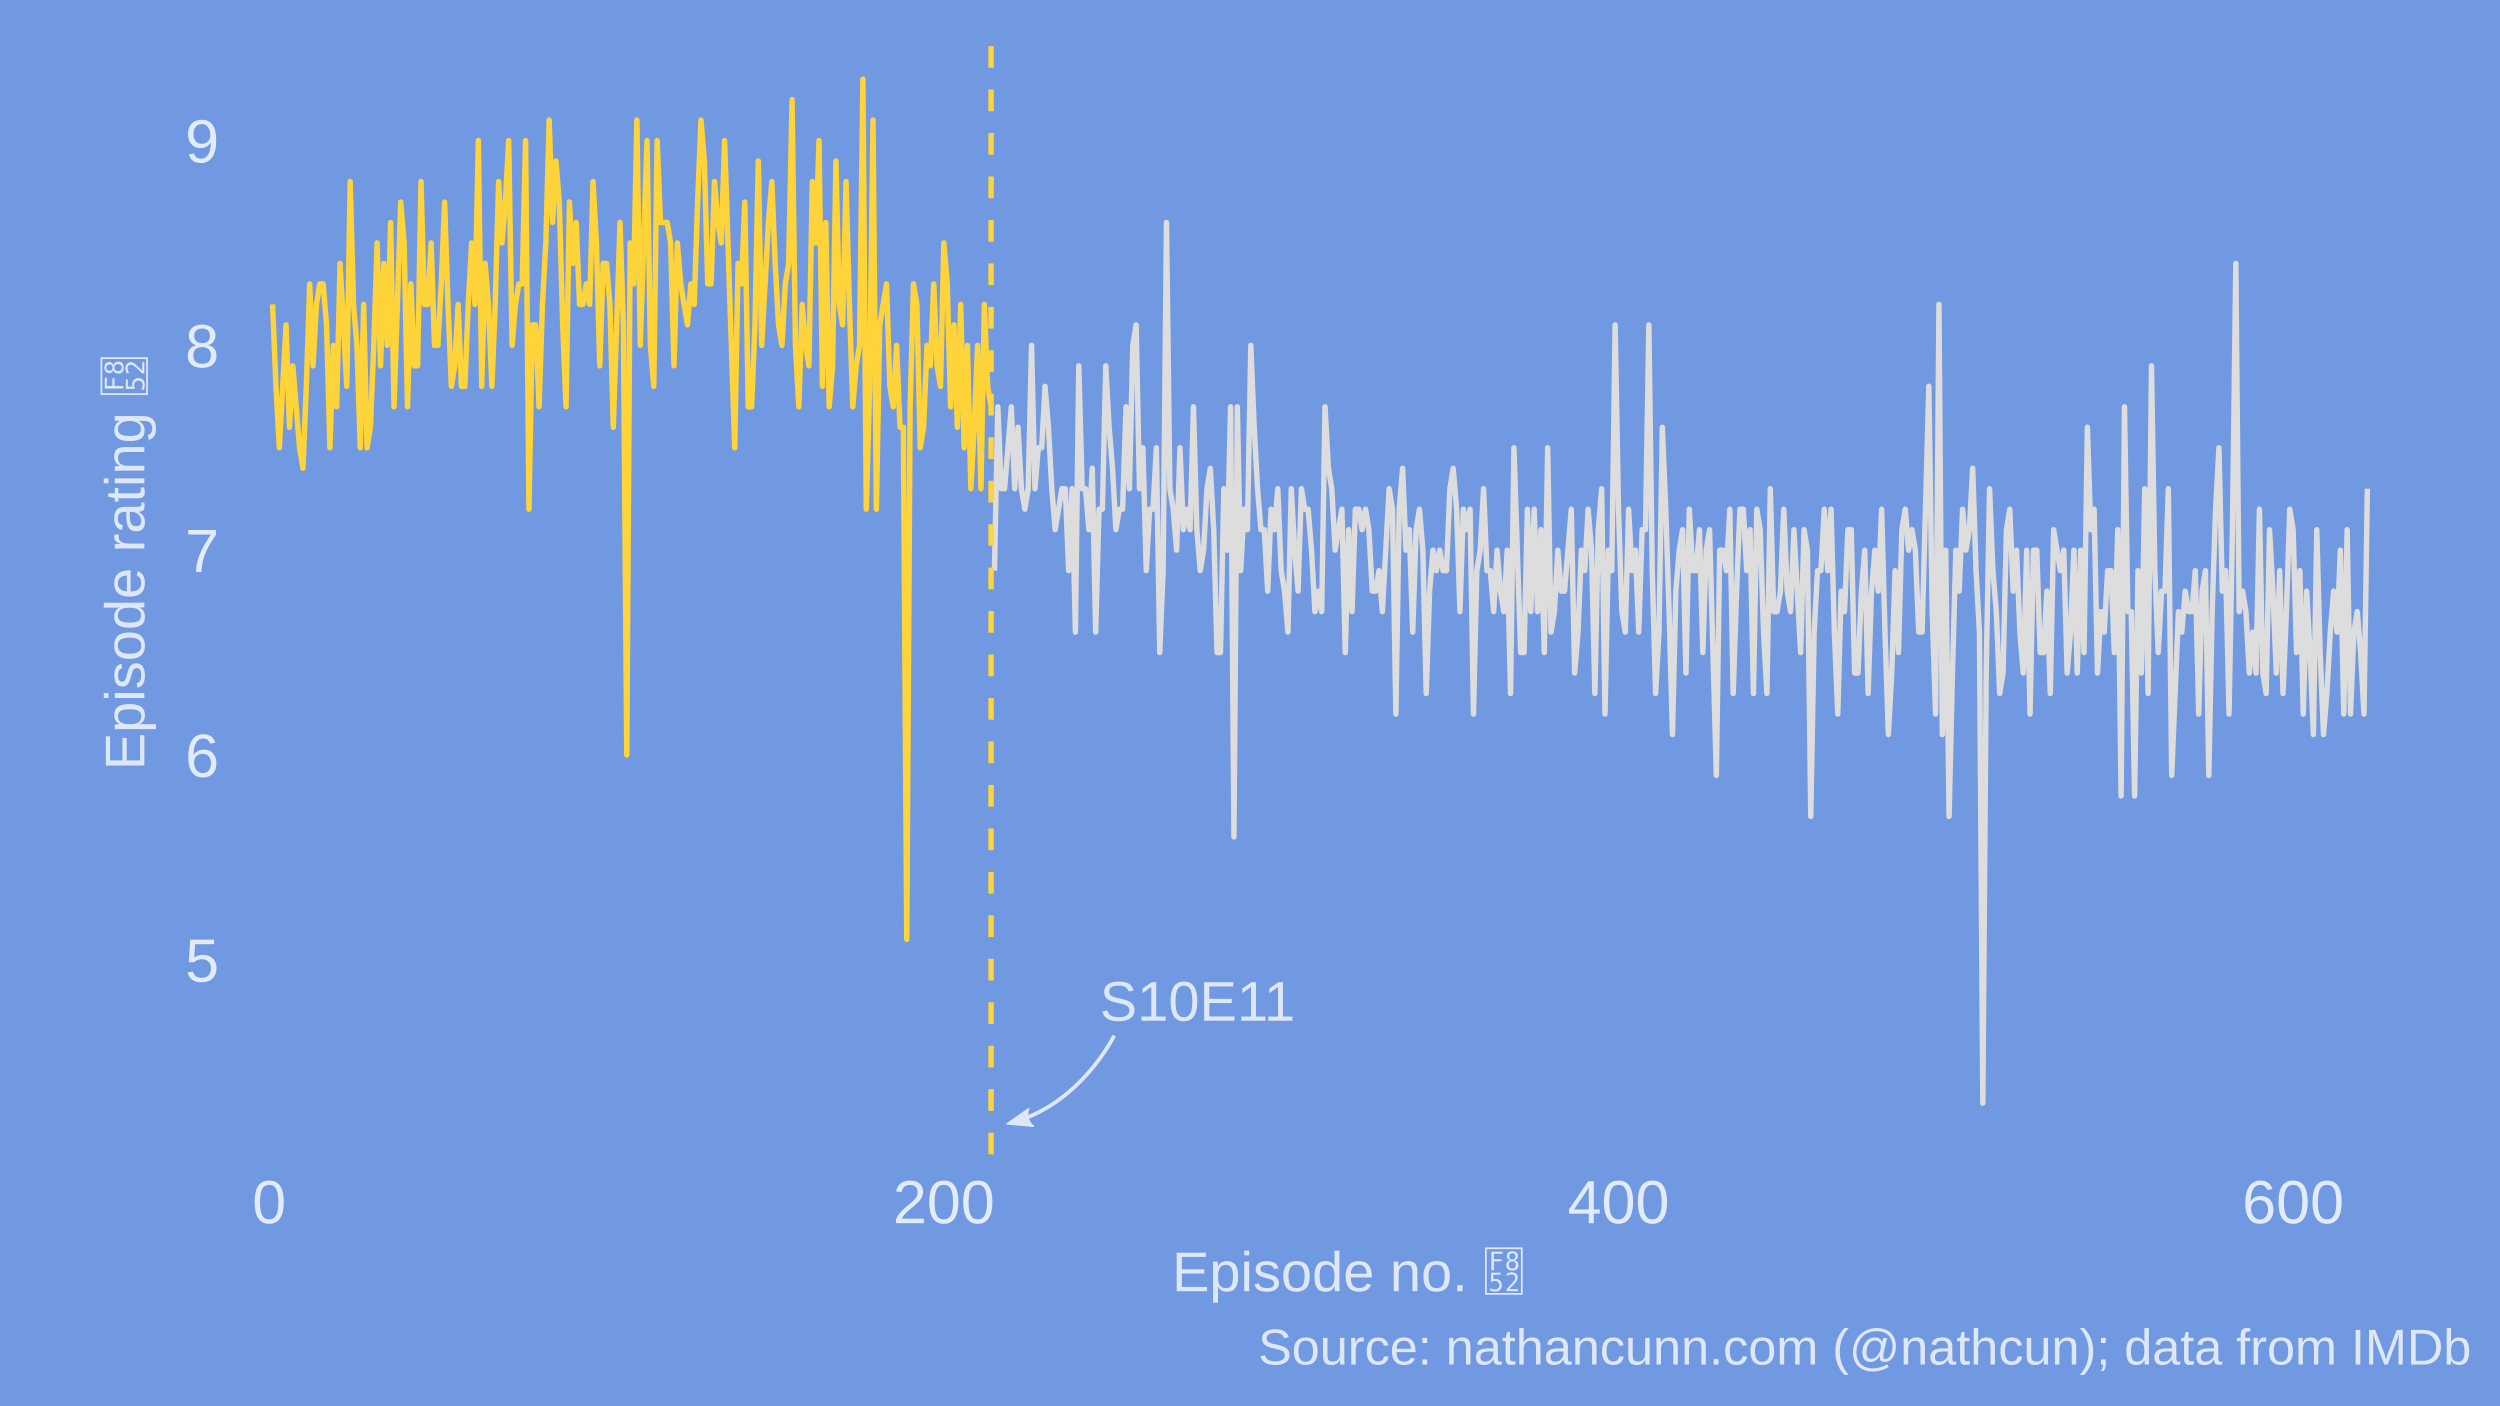
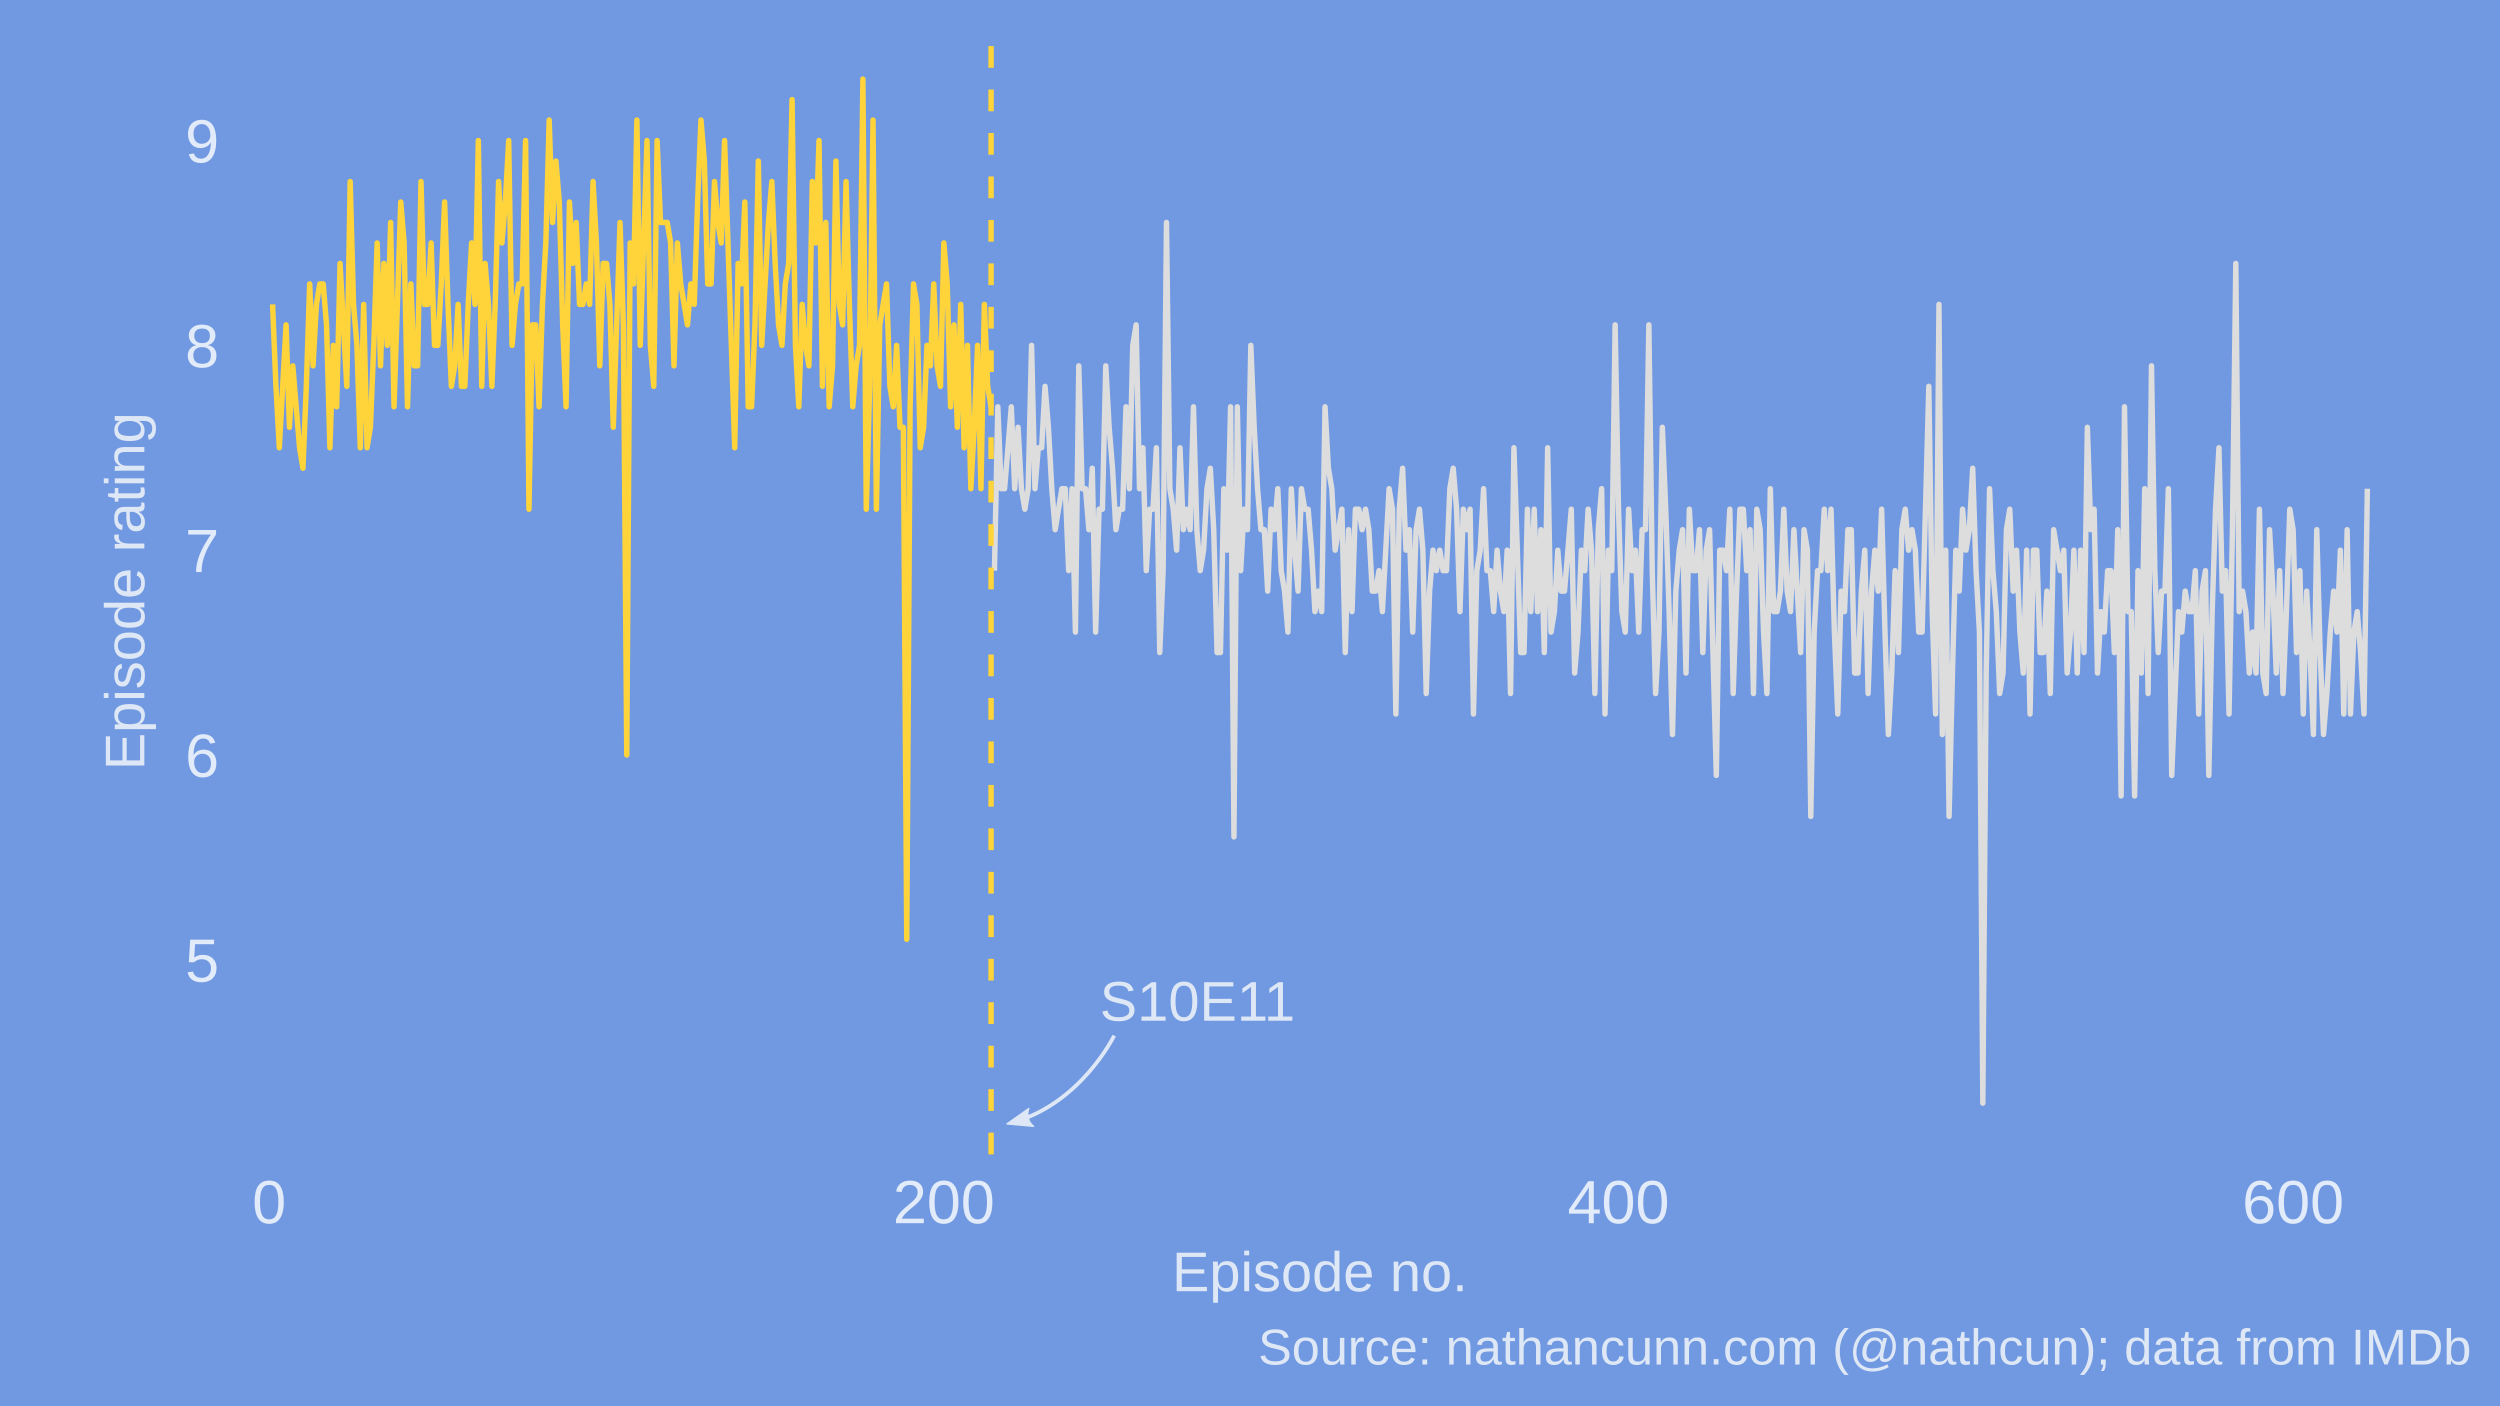
<svg xmlns="http://www.w3.org/2000/svg" version="1.1" id="svg766" xml:space="preserve" width="654.667" height="368" viewBox="0 0 654.667 368">
  <defs id="defs770">
    <clipPath clipPathUnits="userSpaceOnUse" id="clipPath792">
      <path d="M 32.965,5.48 H 486.524 V 227.718 H 32.965 Z" id="path790" />
    </clipPath>
    <clipPath clipPathUnits="userSpaceOnUse" id="clipPath802">
      <path d="M 32,5 H 487 V 228 H 32 Z" id="path800" />
    </clipPath>
  </defs>
  <g id="g774" transform="matrix(1.333333,0,0,1.333333,0,9.2e-6)">
    <g id="g776">
      <path d="M 0,0 H 491 V 276 H 0 Z" style="fill:#ffffff;fill-opacity:1;fill-rule:nonzero;stroke:none" id="path778" />
      <path d="M 0,0 H 491 V 276 H 0 Z" style="fill:#7099e1;fill-opacity:1;fill-rule:nonzero;stroke:none" id="path780" />
      <g id="g782" transform="scale(1,-1)">
        <path d="M 0,0 H 491 V -276 H 0 Z" style="fill:none;stroke:#7099e1;stroke-width:1.067;stroke-linecap:round;stroke-linejoin:round;stroke-miterlimit:10;stroke-dasharray:none;stroke-opacity:1" id="path784" />
      </g>
    </g>
    <g id="g786">
      <g id="g788" clip-path="url(#clipPath792)">
        <g id="g794">
          <g id="g796">
            <g id="g798" clip-path="url(#clipPath802)">
              <g id="g804">
                <g id="g806" transform="scale(1,-1)">
                  <path d="m 195.309,-112.074 0.664,32.179 0.664,-16.089 h 0.66 l 0.664,8.043 0.66,8.046 0.664,-16.089 0.664,12.066 0.66,-12.066 0.664,-4.024 0.661,4.024 0.664,28.156 0.664,-28.156 0.66,8.043 h 0.664 l 0.66,12.066 0.664,-8.043 0.664,-12.066 0.66,-8.047 0.664,4.023 0.661,4.024 h 0.664 l 0.664,-16.09 0.66,16.09 0.664,-28.161 0.66,52.293 0.664,-24.132 h 0.664 l 0.66,-8.047 0.664,12.066 0.661,-32.18 0.664,24.137 h 0.664 l 0.66,28.156 0.664,-12.066 0.664,-8.047 0.66,-12.066 0.664,4.023 h 0.66 l 0.664,20.113 0.665,-16.089 0.66,28.156 0.664,4.023 0.66,-32.179 0.664,8.043 0.664,-24.133 0.66,12.066 h 0.664 l 0.66,12.067 0.664,-40.223 0.665,16.09 0.66,68.383 0.664,-52.293 0.66,-4.024 0.664,-8.047 0.664,20.114 0.66,-16.09 0.664,4.023 0.66,-4.023 0.664,24.136 0.665,-24.136 0.66,-8.043 0.664,4.019 0.66,12.071 0.664,4.019 0.664,-12.066 0.66,-24.133 h 0.664 l 0.66,32.18 0.664,-12.071 0.665,28.16 0.66,-84.472 0.664,84.472 0.66,-32.179 0.664,12.066 0.664,-4.023 0.66,36.203 0.664,-16.09 0.66,-12.066 0.664,-8.047 h 0.665 l 0.66,-12.067 0.664,16.09 0.66,-4.023 0.664,8.047 0.664,-16.09 0.66,-4.024 0.664,-8.047 0.66,28.161 0.664,-12.071 0.665,-8.043 0.66,20.114 0.664,-4.024 h 0.66 l 0.664,-8.047 0.664,-12.066 0.66,4.023 0.664,-4.023 0.66,40.226 0.664,-12.07 0.665,-4.019 0.66,-12.071 0.664,4.024 0.66,4.023 0.664,-28.156 0.664,24.133 0.66,-16.09 0.664,20.113 h 0.66 l 0.664,-4.023 0.665,4.023 0.66,-4.023 0.664,-12.067 h 0.66 l 0.664,4.024 0.664,-8.047 0.66,12.066 0.664,12.071 0.66,-4.024 0.664,-40.226 0.665,40.226 0.66,8.043 0.664,-16.09 0.66,4.024 0.664,-20.114 0.664,20.114 0.66,4.023 0.664,-8.047 0.66,-28.156 0.664,20.113 0.665,8.043 0.66,-4.019 0.664,4.019 0.66,-4.019 h 0.664 l 0.664,16.09 0.66,4.019 0.664,-8.043 0.66,-20.113 0.664,20.113 0.665,-4.023 0.66,4.023 0.664,-40.226 0.66,28.16 0.664,4.019 0.664,12.071 0.66,-16.09 h 0.664 l 0.66,-8.047 0.664,12.066 0.665,-8.043 0.66,-4.023 0.664,12.066 0.66,-28.156 0.664,48.27 0.664,-20.114 0.66,-20.109 h 0.664 l 0.66,28.156 0.664,-20.113 0.665,20.113 0.66,-20.113 0.664,16.09 0.66,-24.133 0.664,40.223 0.664,-36.204 0.66,4.024 0.664,12.066 0.66,-8.043 h 0.664 l 0.665,8.043 0.66,8.047 0.664,-32.18 0.66,8.043 0.664,16.09 0.664,-4.019 0.66,12.066 0.664,-8.047 0.66,-28.156 0.664,32.18 0.665,8.047 0.66,-44.25 0.664,32.179 0.66,-4.019 0.664,48.269 0.664,-36.203 0.66,-20.113 0.664,-4.024 0.66,24.137 0.664,-12.066 0.665,4.019 0.66,-16.09 0.664,20.114 h 0.66 l 0.664,40.226 0.664,-48.269 0.66,-24.137 0.664,12.066 0.66,40.227 0.664,-16.09 0.665,-20.113 0.66,-24.137 0.664,28.16 0.664,8.043 0.66,4.024 0.664,-28.157 0.66,32.18 0.664,-12.066 h 0.664 l 0.66,8.043 0.665,-24.133 0.66,20.109 0.664,4.024 0.664,-24.133 0.66,-24.137 0.664,44.246 h 0.66 l 0.664,-4.019 0.664,12.066 0.66,-36.203 0.665,20.113 0.66,16.09 h 0.664 l 0.664,-12.066 0.66,8.043 0.664,-32.18 0.66,36.203 0.664,-4.023 0.664,-20.114 0.66,-12.066 0.665,40.227 0.66,-24.137 h 0.664 l 0.664,4.023 0.66,16.09 0.664,-16.09 0.66,-4.023 0.664,16.09 0.664,-12.067 0.66,-12.066 0.665,24.133 0.66,-4.024 0.664,-52.293 0.664,36.203 0.66,12.071 h 0.664 l 0.66,12.066 0.664,-12.066 0.664,12.066 0.66,-24.137 0.665,-16.089 0.66,24.136 0.664,-4.023 0.664,16.09 h 0.66 l 0.664,-28.157 h 0.66 l 0.664,16.09 0.664,8.043 0.66,-28.156 0.665,20.113 0.66,8.043 0.664,-8.043 0.664,16.09 0.66,-24.137 0.664,-20.113 0.66,12.07 0.664,20.114 0.664,-16.09 0.66,24.133 0.665,4.023 0.66,-8.047 0.664,4.024 0.664,-4.024 0.66,-16.09 h 0.664 l 0.66,24.137 0.664,24.133 0.664,-44.246 0.66,-20.113 0.665,80.449 0.66,-84.473 0.664,36.203 0.664,-52.293 0.66,28.16 0.664,24.133 0.66,-8.043 0.664,16.09 0.664,-8.047 0.66,4.024 0.665,12.066 0.66,-20.109 0.664,-12.071 0.664,-92.515 0.66,84.472 0.664,36.204 0.66,-16.09 0.664,-8.047 0.664,-16.09 0.66,4.023 0.665,28.157 0.66,4.023 0.664,-16.09 0.664,8.043 0.66,-16.09 0.664,-8.043 0.66,24.133 0.664,-32.179 0.664,32.179 h 0.66 l 0.665,-20.109 h 0.66 l 0.664,12.066 0.664,-20.113 0.66,32.18 0.664,-4.024 0.66,-4.019 0.664,4.019 0.664,-24.133 0.66,8.043 0.665,16.09 0.66,-24.133 0.664,24.133 0.664,-20.109 0.66,44.246 0.664,-20.113 0.66,4.023 0.664,-32.18 0.664,12.067 0.66,-4.024 0.665,12.071 h 0.66 l 0.664,-16.09 0.664,24.133 0.66,-52.293 0.664,76.429 0.66,-40.226 h 0.664 l 0.664,-36.203 0.66,44.25 0.665,-20.114 0.66,36.204 0.664,-40.227 0.664,64.359 0.66,-40.222 0.664,-16.09 0.66,12.066 h 0.664 l 0.664,20.114 0.66,-56.317 0.665,16.09 0.66,16.09 0.664,-4.024 0.664,8.047 0.66,-4.023 h 0.664 l 0.66,8.047 0.664,-28.16 0.664,24.136 0.66,4.024 0.665,-40.227 0.66,32.18 0.664,20.113 0.664,12.067 0.66,-28.157 0.664,4.024 0.66,-28.16 0.664,36.203 0.664,52.293 0.66,-68.383 0.665,4.023 0.664,-4.023 0.66,-12.067 0.664,8.043 0.66,-8.043 0.664,32.18 0.664,-32.18 0.66,-4.023 0.664,32.18 0.66,-12.067 0.665,-16.09 0.664,20.114 0.66,-24.137 0.664,16.09 0.66,20.113 0.664,-4.023 0.664,-24.133 0.66,16.09 0.664,-28.16 0.66,24.136 0.665,-12.066 0.664,-16.094 0.66,40.227 0.664,-24.133 0.66,-16.094 0.664,8.047 0.664,12.066 0.66,8.047 0.664,-8.047 0.66,16.09 0.665,-32.179 0.664,36.203 0.66,-36.203 0.664,16.089 0.66,4.024 0.664,-8.043 0.664,-12.07 0.66,44.25" style="fill:none;stroke:#dddddd;stroke-width:1.067;stroke-linecap:butt;stroke-linejoin:round;stroke-miterlimit:1;stroke-dasharray:none;stroke-opacity:1" id="path808" />
                </g>
                <g id="g810" transform="scale(1,-1)">
                  <path d="m 53.535,-59.785 0.66,-16.09 0.664,-12.066 0.664,12.066 0.661,12.07 0.664,-20.113 0.66,12.066 0.664,-8.043 0.664,-8.046 0.66,-4.024 0.664,16.09 0.66,20.113 0.664,-16.09 0.664,12.067 0.661,4.023 h 0.664 l 0.66,-8.043 0.664,-24.136 0.664,20.113 0.66,-12.067 0.664,28.157 0.66,-12.067 0.664,-12.07 0.664,40.227 0.661,-24.137 0.664,-8.043 0.66,-20.113 0.664,28.156 0.664,-28.156 0.66,4.023 0.664,16.09 0.66,20.113 0.664,-24.137 0.664,20.114 0.661,-16.09 0.664,24.137 0.66,-36.204 0.664,20.11 0.664,20.113 0.66,-8.043 0.664,-32.18 0.66,24.133 0.664,-16.09 h 0.664 l 0.661,36.204 0.664,-24.137 h 0.66 l 0.664,12.07 0.664,-20.113 h 0.66 l 0.664,12.066 0.66,16.09 0.664,-20.113 0.664,-16.09 0.661,4.023 0.664,12.067 0.66,-16.09 h 0.664 l 0.664,16.09 0.66,12.07 0.664,-12.07 0.66,32.183 0.664,-48.273 0.664,24.137 0.661,-8.047 0.664,-16.09 0.66,16.09 0.664,24.137 0.664,-12.067 0.66,8.043 0.664,12.07 0.66,-40.226 0.664,8.043 0.664,4.023 h 0.661 l 0.664,28.16 0.664,-72.406 0.66,36.203 h 0.664 l 0.66,-16.09 0.664,20.11 0.664,12.07 0.66,24.133 0.664,-20.109 0.661,12.066 0.664,-8.047 0.664,-24.133 0.66,-16.09 0.664,40.223 0.66,-12.066 0.664,8.047 0.664,-16.094 h 0.66 l 0.664,4.023 0.661,-4.023 0.664,24.137 0.664,-12.067 0.66,-24.137 0.664,20.114 h 0.66 l 0.664,-8.047 0.664,-24.133 0.66,20.113 0.664,20.114 0.661,-20.114 0.664,-84.472 0.664,100.562 0.66,-8.047 0.664,32.18 0.66,-44.246 1.328,40.226 0.66,-40.226 0.664,-8.047 0.661,48.273 0.664,-16.089 h 1.324 l 0.664,-4.024 0.66,-24.137 0.664,24.137 0.664,-8.047 0.66,-4.023 0.664,-4.02 0.661,8.043 0.664,-4.023 0.664,20.113 0.66,16.09 0.664,-8.043 0.66,-24.137 h 0.664 l 0.664,20.114 0.66,-8.043 0.664,-4.024 0.661,20.113 1.328,-40.226 0.66,-20.113 0.664,36.203 0.66,-4.024 0.664,16.09 0.664,-40.223 h 0.66 l 0.664,16.09 0.661,32.18 0.664,-36.203 0.664,12.066 0.66,12.071 0.664,8.043 0.66,-16.09 0.664,-12.067 0.664,-4.023 0.66,12.066 0.664,4.024 0.661,32.179 0.664,-48.269 0.664,-12.067 0.66,20.11 0.664,-8.043 0.66,-4.024 0.664,36.204 0.664,-12.067 0.66,20.113 0.664,-48.273 0.661,32.184 0.664,-36.204 0.664,8.043 0.66,40.227 0.664,-28.16 0.66,-4.02 0.664,28.157 0.664,-24.137 0.66,-20.11 0.664,8.043 0.661,4.024 0.664,52.293 0.664,-84.473 0.66,24.133 0.664,52.293 0.66,-76.426 0.664,36.203 0.664,4.02 0.66,4.023 0.664,-20.113 0.661,-4.02 0.664,12.067 0.664,-16.09 h 0.66 l 0.664,-100.562 0.66,104.585 0.664,24.133 0.664,-4.023 0.66,-28.156 0.664,4.023 0.661,16.09 0.664,-4.024 0.664,16.09 0.66,-16.09 0.664,-4.023 0.66,28.16 0.664,-8.047 0.664,-24.133 0.66,16.09 0.664,-20.113 0.661,24.133 0.664,-28.156 0.664,20.113 0.66,-28.156 0.664,12.066 0.66,16.09 0.664,-28.156 0.664,36.199 0.66,-16.09 0.664,-4.02" style="fill:none;stroke:#ffd43a;stroke-width:1.067;stroke-linecap:butt;stroke-linejoin:round;stroke-miterlimit:1;stroke-dasharray:none;stroke-opacity:1" id="path812" />
                </g>
                <g id="g814" transform="scale(1,-1)">
                  <path d="M 194.648,-226.719 V -5.48" style="fill:none;stroke:#ffd43a;stroke-width:1.067;stroke-linecap:butt;stroke-linejoin:round;stroke-miterlimit:10;stroke-dasharray:4.268, 4.268;stroke-dashoffset:0;stroke-opacity:1" id="path816" />
                </g>
              </g>
            </g>
          </g>
        </g>
        <text transform="translate(36.35937,192.7969)" style="font-variant:normal;font-weight:normal;font-size:12px;font-family:Arial;-inkscape-font-specification:ArialMT;writing-mode:lr-tb;fill:#ffffff;fill-opacity:0.8;fill-rule:nonzero;stroke:none" id="text820">
          <tspan x="0" y="0" id="tspan818">5</tspan>
        </text>
        <text transform="translate(36.35937,152.5742)" style="font-variant:normal;font-weight:normal;font-size:12px;font-family:Arial;-inkscape-font-specification:ArialMT;writing-mode:lr-tb;fill:#ffffff;fill-opacity:0.8;fill-rule:nonzero;stroke:none" id="text824">
          <tspan x="0" y="0" id="tspan822">6</tspan>
        </text>
        <text transform="translate(36.35937,112.3477)" style="font-variant:normal;font-weight:normal;font-size:12px;font-family:Arial;-inkscape-font-specification:ArialMT;writing-mode:lr-tb;fill:#ffffff;fill-opacity:0.8;fill-rule:nonzero;stroke:none" id="text828">
          <tspan x="0" y="0" id="tspan826">7</tspan>
        </text>
        <text transform="translate(36.35937,72.12501)" style="font-variant:normal;font-weight:normal;font-size:12px;font-family:Arial;-inkscape-font-specification:ArialMT;writing-mode:lr-tb;fill:#ffffff;fill-opacity:0.8;fill-rule:nonzero;stroke:none" id="text832">
          <tspan x="0" y="0" id="tspan830">8</tspan>
        </text>
        <text transform="translate(36.35937,31.89844)" style="font-variant:normal;font-weight:normal;font-size:12px;font-family:Arial;-inkscape-font-specification:ArialMT;writing-mode:lr-tb;fill:#ffffff;fill-opacity:0.8;fill-rule:nonzero;stroke:none" id="text836">
          <tspan x="0" y="0" id="tspan834">9</tspan>
        </text>
      </g>
    </g>
    <g id="g838">
      <text transform="translate(49.53516,240.2383)" style="font-variant:normal;font-weight:normal;font-size:12px;font-family:Arial;-inkscape-font-specification:ArialMT;writing-mode:lr-tb;fill:#ffffff;fill-opacity:0.8;fill-rule:nonzero;stroke:none" id="text842">
        <tspan x="0" y="0" id="tspan840">0</tspan>
      </text>
      <text transform="translate(175.3594,240.2383)" style="font-variant:normal;font-weight:normal;font-size:12px;font-family:Arial;-inkscape-font-specification:ArialMT;writing-mode:lr-tb;fill:#ffffff;fill-opacity:0.8;fill-rule:nonzero;stroke:none" id="text846">
        <tspan x="0" y="0" id="tspan844">2</tspan>
      </text>
      <text transform="translate(182.0314,240.2383)" style="font-variant:normal;font-weight:normal;font-size:12px;font-family:Arial;-inkscape-font-specification:ArialMT;writing-mode:lr-tb;fill:#ffffff;fill-opacity:0.8;fill-rule:nonzero;stroke:none" id="text850">
        <tspan x="0" y="0" id="tspan848">0</tspan>
      </text>
      <text transform="translate(188.7034,240.2383)" style="font-variant:normal;font-weight:normal;font-size:12px;font-family:Arial;-inkscape-font-specification:ArialMT;writing-mode:lr-tb;fill:#ffffff;fill-opacity:0.8;fill-rule:nonzero;stroke:none" id="text854">
        <tspan x="0" y="0" id="tspan852">0</tspan>
      </text>
      <text transform="translate(307.8633,240.2383)" style="font-variant:normal;font-weight:normal;font-size:12px;font-family:Arial;-inkscape-font-specification:ArialMT;writing-mode:lr-tb;fill:#ffffff;fill-opacity:0.8;fill-rule:nonzero;stroke:none" id="text858">
        <tspan x="0" y="0" id="tspan856">4</tspan>
      </text>
      <text transform="translate(314.5353,240.2383)" style="font-variant:normal;font-weight:normal;font-size:12px;font-family:Arial;-inkscape-font-specification:ArialMT;writing-mode:lr-tb;fill:#ffffff;fill-opacity:0.8;fill-rule:nonzero;stroke:none" id="text862">
        <tspan x="0" y="0" id="tspan860">0</tspan>
      </text>
      <text transform="translate(321.2073,240.2383)" style="font-variant:normal;font-weight:normal;font-size:12px;font-family:Arial;-inkscape-font-specification:ArialMT;writing-mode:lr-tb;fill:#ffffff;fill-opacity:0.8;fill-rule:nonzero;stroke:none" id="text866">
        <tspan x="0" y="0" id="tspan864">0</tspan>
      </text>
      <text transform="translate(440.3633,240.2383)" style="font-variant:normal;font-weight:normal;font-size:12px;font-family:Arial;-inkscape-font-specification:ArialMT;writing-mode:lr-tb;fill:#ffffff;fill-opacity:0.8;fill-rule:nonzero;stroke:none" id="text870">
        <tspan x="0" y="0" id="tspan868">6</tspan>
      </text>
      <text transform="translate(447.0353,240.2383)" style="font-variant:normal;font-weight:normal;font-size:12px;font-family:Arial;-inkscape-font-specification:ArialMT;writing-mode:lr-tb;fill:#ffffff;fill-opacity:0.8;fill-rule:nonzero;stroke:none" id="text874">
        <tspan x="0" y="0" id="tspan872">0</tspan>
      </text>
      <text transform="translate(453.7073,240.2383)" style="font-variant:normal;font-weight:normal;font-size:12px;font-family:Arial;-inkscape-font-specification:ArialMT;writing-mode:lr-tb;fill:#ffffff;fill-opacity:0.8;fill-rule:nonzero;stroke:none" id="text878">
        <tspan x="0" y="0" id="tspan876">0</tspan>
      </text>
      <text transform="translate(230.1914,253.5938)" style="font-variant:normal;font-weight:normal;font-size:11px;font-family:Arial;-inkscape-font-specification:ArialMT;writing-mode:lr-tb;fill:#fafafa;fill-opacity:0.8;fill-rule:nonzero;stroke:none" id="text882">
        <tspan x="0" y="0" id="tspan880">E</tspan>
      </text>
      <text transform="translate(237.5174,253.5938)" style="font-variant:normal;font-weight:normal;font-size:11px;font-family:Arial;-inkscape-font-specification:ArialMT;writing-mode:lr-tb;fill:#fafafa;fill-opacity:0.8;fill-rule:nonzero;stroke:none" id="text886">
        <tspan x="0" y="0" id="tspan884">p</tspan>
      </text>
      <text transform="translate(243.6334,253.5938)" style="font-variant:normal;font-weight:normal;font-size:11px;font-family:Arial;-inkscape-font-specification:ArialMT;writing-mode:lr-tb;fill:#fafafa;fill-opacity:0.8;fill-rule:nonzero;stroke:none" id="text890">
        <tspan x="0" y="0" id="tspan888">i</tspan>
      </text>
      <text transform="translate(246.0754,253.5938)" style="font-variant:normal;font-weight:normal;font-size:11px;font-family:Arial;-inkscape-font-specification:ArialMT;writing-mode:lr-tb;fill:#fafafa;fill-opacity:0.8;fill-rule:nonzero;stroke:none" id="text894">
        <tspan x="0" y="0" id="tspan892">s</tspan>
      </text>
      <text transform="translate(251.5754,253.5938)" style="font-variant:normal;font-weight:normal;font-size:11px;font-family:Arial;-inkscape-font-specification:ArialMT;writing-mode:lr-tb;fill:#fafafa;fill-opacity:0.8;fill-rule:nonzero;stroke:none" id="text898">
        <tspan x="0" y="0" id="tspan896">o</tspan>
      </text>
      <text transform="translate(257.6914,253.5938)" style="font-variant:normal;font-weight:normal;font-size:11px;font-family:Arial;-inkscape-font-specification:ArialMT;writing-mode:lr-tb;fill:#fafafa;fill-opacity:0.8;fill-rule:nonzero;stroke:none" id="text902">
        <tspan x="0" y="0" id="tspan900">d</tspan>
      </text>
      <text transform="translate(263.8074,253.5938)" style="font-variant:normal;font-weight:normal;font-size:11px;font-family:Arial;-inkscape-font-specification:ArialMT;writing-mode:lr-tb;fill:#fafafa;fill-opacity:0.8;fill-rule:nonzero;stroke:none" id="text906">
        <tspan x="0" y="0" id="tspan904">e</tspan>
      </text>
      <text transform="translate(272.9704,253.5938)" style="font-variant:normal;font-weight:normal;font-size:11px;font-family:Arial;-inkscape-font-specification:ArialMT;writing-mode:lr-tb;fill:#fafafa;fill-opacity:0.8;fill-rule:nonzero;stroke:none" id="text910">
        <tspan x="0" y="0" id="tspan908">n</tspan>
      </text>
      <text transform="translate(279.0864,253.5938)" style="font-variant:normal;font-weight:normal;font-size:11px;font-family:Arial;-inkscape-font-specification:ArialMT;writing-mode:lr-tb;fill:#fafafa;fill-opacity:0.8;fill-rule:nonzero;stroke:none" id="text914">
        <tspan x="0" y="0" id="tspan912">o</tspan>
      </text>
      <text transform="translate(285.2024,253.5938)" style="font-variant:normal;font-weight:normal;font-size:11px;font-family:Arial;-inkscape-font-specification:ArialMT;writing-mode:lr-tb;fill:#fafafa;fill-opacity:0.8;fill-rule:nonzero;stroke:none" id="text918">
        <tspan x="0" y="0" id="tspan916">.</tspan>
      </text>
-       <text transform="translate(291.304,253.5938)" style="font-variant:normal;font-weight:normal;font-size:11px;font-family:'Segoe UI Symbol';-inkscape-font-specification:SegoeUISymbol;writing-mode:lr-tb;fill:#fafafa;fill-opacity:0.8;fill-rule:nonzero;stroke:none" id="text922">
-         <tspan x="0" y="0" id="tspan920"></tspan>
-       </text>
      <text transform="rotate(-90,89.80469,61.45313)" style="font-variant:normal;font-weight:normal;font-size:11px;font-family:Arial;-inkscape-font-specification:ArialMT;writing-mode:lr-tb;fill:#fafafa;fill-opacity:0.8;fill-rule:nonzero;stroke:none" id="text926">
        <tspan x="0" y="0" id="tspan924">E</tspan>
      </text>
      <text transform="rotate(-90,86.14169,57.79012)" style="font-variant:normal;font-weight:normal;font-size:11px;font-family:Arial;-inkscape-font-specification:ArialMT;writing-mode:lr-tb;fill:#fafafa;fill-opacity:0.8;fill-rule:nonzero;stroke:none" id="text930">
        <tspan x="0" y="0" id="tspan928">p</tspan>
      </text>
      <text transform="rotate(-90,83.08369,54.73213)" style="font-variant:normal;font-weight:normal;font-size:11px;font-family:Arial;-inkscape-font-specification:ArialMT;writing-mode:lr-tb;fill:#fafafa;fill-opacity:0.8;fill-rule:nonzero;stroke:none" id="text934">
        <tspan x="0" y="0" id="tspan932">i</tspan>
      </text>
      <text transform="rotate(-90,81.86269,53.51112)" style="font-variant:normal;font-weight:normal;font-size:11px;font-family:Arial;-inkscape-font-specification:ArialMT;writing-mode:lr-tb;fill:#fafafa;fill-opacity:0.8;fill-rule:nonzero;stroke:none" id="text938">
        <tspan x="0" y="0" id="tspan936">s</tspan>
      </text>
      <text transform="rotate(-90,79.11269,50.76112)" style="font-variant:normal;font-weight:normal;font-size:11px;font-family:Arial;-inkscape-font-specification:ArialMT;writing-mode:lr-tb;fill:#fafafa;fill-opacity:0.8;fill-rule:nonzero;stroke:none" id="text942">
        <tspan x="0" y="0" id="tspan940">o</tspan>
      </text>
      <text transform="rotate(-90,76.05469,47.70313)" style="font-variant:normal;font-weight:normal;font-size:11px;font-family:Arial;-inkscape-font-specification:ArialMT;writing-mode:lr-tb;fill:#fafafa;fill-opacity:0.8;fill-rule:nonzero;stroke:none" id="text946">
        <tspan x="0" y="0" id="tspan944">d</tspan>
      </text>
      <text transform="rotate(-90,72.99669,44.64513)" style="font-variant:normal;font-weight:normal;font-size:11px;font-family:Arial;-inkscape-font-specification:ArialMT;writing-mode:lr-tb;fill:#fafafa;fill-opacity:0.8;fill-rule:nonzero;stroke:none" id="text950">
        <tspan x="0" y="0" id="tspan948">e</tspan>
      </text>
      <text transform="rotate(-90,68.41519,40.06362)" style="font-variant:normal;font-weight:normal;font-size:11px;font-family:Arial;-inkscape-font-specification:ArialMT;writing-mode:lr-tb;fill:#fafafa;fill-opacity:0.8;fill-rule:nonzero;stroke:none" id="text954">
        <tspan x="0" y="0" id="tspan952">r</tspan>
      </text>
      <text transform="rotate(-90,66.58369,38.23213)" style="font-variant:normal;font-weight:normal;font-size:11px;font-family:Arial;-inkscape-font-specification:ArialMT;writing-mode:lr-tb;fill:#fafafa;fill-opacity:0.8;fill-rule:nonzero;stroke:none" id="text958">
        <tspan x="0" y="0" id="tspan956">a</tspan>
      </text>
      <text transform="rotate(-90,63.52569,35.17413)" style="font-variant:normal;font-weight:normal;font-size:11px;font-family:Arial;-inkscape-font-specification:ArialMT;writing-mode:lr-tb;fill:#fafafa;fill-opacity:0.8;fill-rule:nonzero;stroke:none" id="text962">
        <tspan x="0" y="0" id="tspan960">t</tspan>
      </text>
      <text transform="rotate(-90,62.00219,33.65063)" style="font-variant:normal;font-weight:normal;font-size:11px;font-family:Arial;-inkscape-font-specification:ArialMT;writing-mode:lr-tb;fill:#fafafa;fill-opacity:0.8;fill-rule:nonzero;stroke:none" id="text966">
        <tspan x="0" y="0" id="tspan964">i</tspan>
      </text>
      <text transform="rotate(-90,60.78119,32.42963)" style="font-variant:normal;font-weight:normal;font-size:11px;font-family:Arial;-inkscape-font-specification:ArialMT;writing-mode:lr-tb;fill:#fafafa;fill-opacity:0.8;fill-rule:nonzero;stroke:none" id="text970">
        <tspan x="0" y="0" id="tspan968">n</tspan>
      </text>
      <text transform="rotate(-90,57.72319,29.37162)" style="font-variant:normal;font-weight:normal;font-size:11px;font-family:Arial;-inkscape-font-specification:ArialMT;writing-mode:lr-tb;fill:#fafafa;fill-opacity:0.8;fill-rule:nonzero;stroke:none" id="text974">
        <tspan x="0" y="0" id="tspan972">g</tspan>
-       </text>
-       <text transform="rotate(-90,53.13627,24.78471)" style="font-variant:normal;font-weight:normal;font-size:11px;font-family:'Segoe UI Symbol';-inkscape-font-specification:SegoeUISymbol;writing-mode:lr-tb;fill:#fafafa;fill-opacity:0.8;fill-rule:nonzero;stroke:none" id="text978">
-         <tspan x="0" y="0" id="tspan976"></tspan>
      </text>
      <text transform="translate(247.1016,267.9961)" style="font-variant:normal;font-weight:normal;font-size:9.9px;font-family:Arial;-inkscape-font-specification:ArialMT;writing-mode:lr-tb;fill:#fafafa;fill-opacity:0.8;fill-rule:nonzero;stroke:none" id="text982">
        <tspan x="0" y="0" id="tspan980">S</tspan>
      </text>
      <text transform="translate(253.695,267.9961)" style="font-variant:normal;font-weight:normal;font-size:9.9px;font-family:Arial;-inkscape-font-specification:ArialMT;writing-mode:lr-tb;fill:#fafafa;fill-opacity:0.8;fill-rule:nonzero;stroke:none" id="text986">
        <tspan x="0" y="0" id="tspan984">o</tspan>
      </text>
      <text transform="translate(259.1994,267.9961)" style="font-variant:normal;font-weight:normal;font-size:9.9px;font-family:Arial;-inkscape-font-specification:ArialMT;writing-mode:lr-tb;fill:#fafafa;fill-opacity:0.8;fill-rule:nonzero;stroke:none" id="text990">
        <tspan x="0" y="0" id="tspan988">u</tspan>
      </text>
      <text transform="translate(264.7038,267.9961)" style="font-variant:normal;font-weight:normal;font-size:9.9px;font-family:Arial;-inkscape-font-specification:ArialMT;writing-mode:lr-tb;fill:#fafafa;fill-opacity:0.8;fill-rule:nonzero;stroke:none" id="text994">
        <tspan x="0" y="0" id="tspan992">r</tspan>
      </text>
      <text transform="translate(268.0005,267.9961)" style="font-variant:normal;font-weight:normal;font-size:9.9px;font-family:Arial;-inkscape-font-specification:ArialMT;writing-mode:lr-tb;fill:#fafafa;fill-opacity:0.8;fill-rule:nonzero;stroke:none" id="text998">
        <tspan x="0" y="0" id="tspan996">c</tspan>
      </text>
      <text transform="translate(272.9505,267.9961)" style="font-variant:normal;font-weight:normal;font-size:9.9px;font-family:Arial;-inkscape-font-specification:ArialMT;writing-mode:lr-tb;fill:#fafafa;fill-opacity:0.8;fill-rule:nonzero;stroke:none" id="text1002">
        <tspan x="0" y="0" id="tspan1000">e</tspan>
      </text>
      <text transform="translate(278.4549,267.9961)" style="font-variant:normal;font-weight:normal;font-size:9.9px;font-family:Arial;-inkscape-font-specification:ArialMT;writing-mode:lr-tb;fill:#fafafa;fill-opacity:0.8;fill-rule:nonzero;stroke:none" id="text1006">
        <tspan x="0" y="0" id="tspan1004">:</tspan>
      </text>
      <text transform="translate(283.9395,267.9961)" style="font-variant:normal;font-weight:normal;font-size:9.9px;font-family:Arial;-inkscape-font-specification:ArialMT;writing-mode:lr-tb;fill:#fafafa;fill-opacity:0.8;fill-rule:nonzero;stroke:none" id="text1010">
        <tspan x="0" y="0" id="tspan1008">n</tspan>
      </text>
      <text transform="translate(289.4438,267.9961)" style="font-variant:normal;font-weight:normal;font-size:9.9px;font-family:Arial;-inkscape-font-specification:ArialMT;writing-mode:lr-tb;fill:#fafafa;fill-opacity:0.8;fill-rule:nonzero;stroke:none" id="text1014">
        <tspan x="0" y="0" id="tspan1012">a</tspan>
      </text>
      <text transform="translate(294.9483,267.9961)" style="font-variant:normal;font-weight:normal;font-size:9.9px;font-family:Arial;-inkscape-font-specification:ArialMT;writing-mode:lr-tb;fill:#fafafa;fill-opacity:0.8;fill-rule:nonzero;stroke:none" id="text1018">
        <tspan x="0" y="0" id="tspan1016">t</tspan>
      </text>
      <text transform="translate(297.6905,267.9961)" style="font-variant:normal;font-weight:normal;font-size:9.9px;font-family:Arial;-inkscape-font-specification:ArialMT;writing-mode:lr-tb;fill:#fafafa;fill-opacity:0.8;fill-rule:nonzero;stroke:none" id="text1022">
        <tspan x="0" y="0" id="tspan1020">h</tspan>
      </text>
      <text transform="translate(303.1949,267.9961)" style="font-variant:normal;font-weight:normal;font-size:9.9px;font-family:Arial;-inkscape-font-specification:ArialMT;writing-mode:lr-tb;fill:#fafafa;fill-opacity:0.8;fill-rule:nonzero;stroke:none" id="text1026">
        <tspan x="0" y="0" id="tspan1024">a</tspan>
      </text>
      <text transform="translate(308.6994,267.9961)" style="font-variant:normal;font-weight:normal;font-size:9.9px;font-family:Arial;-inkscape-font-specification:ArialMT;writing-mode:lr-tb;fill:#fafafa;fill-opacity:0.8;fill-rule:nonzero;stroke:none" id="text1030">
        <tspan x="0" y="0" id="tspan1028">n</tspan>
      </text>
      <text transform="translate(314.2038,267.9961)" style="font-variant:normal;font-weight:normal;font-size:9.9px;font-family:Arial;-inkscape-font-specification:ArialMT;writing-mode:lr-tb;fill:#fafafa;fill-opacity:0.8;fill-rule:nonzero;stroke:none" id="text1034">
        <tspan x="0" y="0" id="tspan1032">c</tspan>
      </text>
      <text transform="translate(319.1537,267.9961)" style="font-variant:normal;font-weight:normal;font-size:9.9px;font-family:Arial;-inkscape-font-specification:ArialMT;writing-mode:lr-tb;fill:#fafafa;fill-opacity:0.8;fill-rule:nonzero;stroke:none" id="text1038">
        <tspan x="0" y="0" id="tspan1036">u</tspan>
      </text>
      <text transform="translate(324.6582,267.9961)" style="font-variant:normal;font-weight:normal;font-size:9.9px;font-family:Arial;-inkscape-font-specification:ArialMT;writing-mode:lr-tb;fill:#fafafa;fill-opacity:0.8;fill-rule:nonzero;stroke:none" id="text1042">
        <tspan x="0" y="0" id="tspan1040">n</tspan>
      </text>
      <text transform="translate(330.1626,267.9961)" style="font-variant:normal;font-weight:normal;font-size:9.9px;font-family:Arial;-inkscape-font-specification:ArialMT;writing-mode:lr-tb;fill:#fafafa;fill-opacity:0.8;fill-rule:nonzero;stroke:none" id="text1046">
        <tspan x="0" y="0" id="tspan1044">n</tspan>
      </text>
      <text transform="translate(335.6669,267.9961)" style="font-variant:normal;font-weight:normal;font-size:9.9px;font-family:Arial;-inkscape-font-specification:ArialMT;writing-mode:lr-tb;fill:#fafafa;fill-opacity:0.8;fill-rule:nonzero;stroke:none" id="text1050">
        <tspan x="0" y="0" id="tspan1048">.</tspan>
      </text>
      <text transform="translate(338.4093,267.9961)" style="font-variant:normal;font-weight:normal;font-size:9.9px;font-family:Arial;-inkscape-font-specification:ArialMT;writing-mode:lr-tb;fill:#fafafa;fill-opacity:0.8;fill-rule:nonzero;stroke:none" id="text1054">
        <tspan x="0" y="0" id="tspan1052">c</tspan>
      </text>
      <text transform="translate(343.3592,267.9961)" style="font-variant:normal;font-weight:normal;font-size:9.9px;font-family:Arial;-inkscape-font-specification:ArialMT;writing-mode:lr-tb;fill:#fafafa;fill-opacity:0.8;fill-rule:nonzero;stroke:none" id="text1058">
        <tspan x="0" y="0" id="tspan1056">o</tspan>
      </text>
      <text transform="translate(348.8636,267.9961)" style="font-variant:normal;font-weight:normal;font-size:9.9px;font-family:Arial;-inkscape-font-specification:ArialMT;writing-mode:lr-tb;fill:#fafafa;fill-opacity:0.8;fill-rule:nonzero;stroke:none" id="text1062">
        <tspan x="0" y="0" id="tspan1060">m</tspan>
      </text>
      <text transform="translate(359.8526,267.9961)" style="font-variant:normal;font-weight:normal;font-size:9.9px;font-family:Arial;-inkscape-font-specification:ArialMT;writing-mode:lr-tb;fill:#fafafa;fill-opacity:0.8;fill-rule:nonzero;stroke:none" id="text1066">
        <tspan x="0" y="0" id="tspan1064">(</tspan>
      </text>
      <text transform="translate(363.1493,267.9961)" style="font-variant:normal;font-weight:normal;font-size:9.9px;font-family:Arial;-inkscape-font-specification:ArialMT;writing-mode:lr-tb;fill:#fafafa;fill-opacity:0.8;fill-rule:nonzero;stroke:none" id="text1070">
        <tspan x="0" y="0" id="tspan1068">@</tspan>
      </text>
      <text transform="translate(373.1978,267.9961)" style="font-variant:normal;font-weight:normal;font-size:9.9px;font-family:Arial;-inkscape-font-specification:ArialMT;writing-mode:lr-tb;fill:#fafafa;fill-opacity:0.8;fill-rule:nonzero;stroke:none" id="text1074">
        <tspan x="0" y="0" id="tspan1072">n</tspan>
      </text>
      <text transform="translate(378.7022,267.9961)" style="font-variant:normal;font-weight:normal;font-size:9.9px;font-family:Arial;-inkscape-font-specification:ArialMT;writing-mode:lr-tb;fill:#fafafa;fill-opacity:0.8;fill-rule:nonzero;stroke:none" id="text1078">
        <tspan x="0" y="0" id="tspan1076">a</tspan>
      </text>
      <text transform="translate(384.2067,267.9961)" style="font-variant:normal;font-weight:normal;font-size:9.9px;font-family:Arial;-inkscape-font-specification:ArialMT;writing-mode:lr-tb;fill:#fafafa;fill-opacity:0.8;fill-rule:nonzero;stroke:none" id="text1082">
        <tspan x="0" y="0" id="tspan1080">t</tspan>
      </text>
      <text transform="translate(386.9489,267.9961)" style="font-variant:normal;font-weight:normal;font-size:9.9px;font-family:Arial;-inkscape-font-specification:ArialMT;writing-mode:lr-tb;fill:#fafafa;fill-opacity:0.8;fill-rule:nonzero;stroke:none" id="text1086">
        <tspan x="0" y="0" id="tspan1084">h</tspan>
      </text>
      <text transform="translate(392.4534,267.9961)" style="font-variant:normal;font-weight:normal;font-size:9.9px;font-family:Arial;-inkscape-font-specification:ArialMT;writing-mode:lr-tb;fill:#fafafa;fill-opacity:0.8;fill-rule:nonzero;stroke:none" id="text1090">
        <tspan x="0" y="0" id="tspan1088">c</tspan>
      </text>
      <text transform="translate(397.4033,267.9961)" style="font-variant:normal;font-weight:normal;font-size:9.9px;font-family:Arial;-inkscape-font-specification:ArialMT;writing-mode:lr-tb;fill:#fafafa;fill-opacity:0.8;fill-rule:nonzero;stroke:none" id="text1094">
        <tspan x="0" y="0" id="tspan1092">u</tspan>
      </text>
      <text transform="translate(402.9077,267.9961)" style="font-variant:normal;font-weight:normal;font-size:9.9px;font-family:Arial;-inkscape-font-specification:ArialMT;writing-mode:lr-tb;fill:#fafafa;fill-opacity:0.8;fill-rule:nonzero;stroke:none" id="text1098">
        <tspan x="0" y="0" id="tspan1096">n</tspan>
      </text>
      <text transform="translate(408.4121,267.9961)" style="font-variant:normal;font-weight:normal;font-size:9.9px;font-family:Arial;-inkscape-font-specification:ArialMT;writing-mode:lr-tb;fill:#fafafa;fill-opacity:0.8;fill-rule:nonzero;stroke:none" id="text1102">
        <tspan x="0" y="0" id="tspan1100">)</tspan>
      </text>
      <text transform="translate(411.7088,267.9961)" style="font-variant:normal;font-weight:normal;font-size:9.9px;font-family:Arial;-inkscape-font-specification:ArialMT;writing-mode:lr-tb;fill:#fafafa;fill-opacity:0.8;fill-rule:nonzero;stroke:none" id="text1106">
        <tspan x="0" y="0" id="tspan1104">;</tspan>
      </text>
      <text transform="translate(417.1934,267.9961)" style="font-variant:normal;font-weight:normal;font-size:9.9px;font-family:Arial;-inkscape-font-specification:ArialMT;writing-mode:lr-tb;fill:#fafafa;fill-opacity:0.8;fill-rule:nonzero;stroke:none" id="text1110">
        <tspan x="0" y="0" id="tspan1108">d</tspan>
      </text>
      <text transform="translate(422.6978,267.9961)" style="font-variant:normal;font-weight:normal;font-size:9.9px;font-family:Arial;-inkscape-font-specification:ArialMT;writing-mode:lr-tb;fill:#fafafa;fill-opacity:0.8;fill-rule:nonzero;stroke:none" id="text1114">
        <tspan x="0" y="0" id="tspan1112">a</tspan>
      </text>
      <text transform="translate(428.2022,267.9961)" style="font-variant:normal;font-weight:normal;font-size:9.9px;font-family:Arial;-inkscape-font-specification:ArialMT;writing-mode:lr-tb;fill:#fafafa;fill-opacity:0.8;fill-rule:nonzero;stroke:none" id="text1118">
        <tspan x="0" y="0" id="tspan1116">t</tspan>
      </text>
      <text transform="translate(430.9445,267.9961)" style="font-variant:normal;font-weight:normal;font-size:9.9px;font-family:Arial;-inkscape-font-specification:ArialMT;writing-mode:lr-tb;fill:#fafafa;fill-opacity:0.8;fill-rule:nonzero;stroke:none" id="text1122">
        <tspan x="0" y="0" id="tspan1120">a</tspan>
      </text>
      <text transform="translate(439.1912,267.9961)" style="font-variant:normal;font-weight:normal;font-size:9.9px;font-family:Arial;-inkscape-font-specification:ArialMT;writing-mode:lr-tb;fill:#fafafa;fill-opacity:0.8;fill-rule:nonzero;stroke:none" id="text1126">
        <tspan x="0" y="0" id="tspan1124">f</tspan>
      </text>
      <text transform="translate(441.9336,267.9961)" style="font-variant:normal;font-weight:normal;font-size:9.9px;font-family:Arial;-inkscape-font-specification:ArialMT;writing-mode:lr-tb;fill:#fafafa;fill-opacity:0.8;fill-rule:nonzero;stroke:none" id="text1130">
        <tspan x="0" y="0" id="tspan1128">r</tspan>
      </text>
      <text transform="translate(445.2302,267.9961)" style="font-variant:normal;font-weight:normal;font-size:9.9px;font-family:Arial;-inkscape-font-specification:ArialMT;writing-mode:lr-tb;fill:#fafafa;fill-opacity:0.8;fill-rule:nonzero;stroke:none" id="text1134">
        <tspan x="0" y="0" id="tspan1132">o</tspan>
      </text>
      <text transform="translate(450.7346,267.9961)" style="font-variant:normal;font-weight:normal;font-size:9.9px;font-family:Arial;-inkscape-font-specification:ArialMT;writing-mode:lr-tb;fill:#fafafa;fill-opacity:0.8;fill-rule:nonzero;stroke:none" id="text1138">
        <tspan x="0" y="0" id="tspan1136">m</tspan>
      </text>
      <text transform="translate(461.7237,267.9961)" style="font-variant:normal;font-weight:normal;font-size:9.9px;font-family:Arial;-inkscape-font-specification:ArialMT;writing-mode:lr-tb;fill:#fafafa;fill-opacity:0.8;fill-rule:nonzero;stroke:none" id="text1142">
        <tspan x="0" y="0" id="tspan1140">I</tspan>
      </text>
      <text transform="translate(464.4659,267.9961)" style="font-variant:normal;font-weight:normal;font-size:9.9px;font-family:Arial;-inkscape-font-specification:ArialMT;writing-mode:lr-tb;fill:#fafafa;fill-opacity:0.8;fill-rule:nonzero;stroke:none" id="text1146">
        <tspan x="0" y="0" id="tspan1144">M</tspan>
      </text>
      <text transform="translate(472.7126,267.9961)" style="font-variant:normal;font-weight:normal;font-size:9.9px;font-family:Arial;-inkscape-font-specification:ArialMT;writing-mode:lr-tb;fill:#fafafa;fill-opacity:0.8;fill-rule:nonzero;stroke:none" id="text1150">
        <tspan x="0" y="0" id="tspan1148">D</tspan>
      </text>
      <text transform="translate(479.8604,267.9961)" style="font-variant:normal;font-weight:normal;font-size:9.9px;font-family:Arial;-inkscape-font-specification:ArialMT;writing-mode:lr-tb;fill:#fafafa;fill-opacity:0.8;fill-rule:nonzero;stroke:none" id="text1154">
        <tspan x="0" y="0" id="tspan1152">b</tspan>
      </text>
      <text transform="translate(215.9954,200.4715)" style="font-variant:normal;font-weight:normal;font-size:11px;font-family:Arial;-inkscape-font-specification:ArialMT;writing-mode:lr-tb;fill:#fafafa;fill-opacity:0.8;fill-rule:nonzero;stroke:none" id="text1158">
        <tspan x="0" y="0" id="tspan1156">S</tspan>
      </text>
      <text transform="translate(223.343,200.4715)" style="font-variant:normal;font-weight:normal;font-size:11px;font-family:Arial;-inkscape-font-specification:ArialMT;writing-mode:lr-tb;fill:#fafafa;fill-opacity:0.8;fill-rule:nonzero;stroke:none" id="text1162">
        <tspan x="0" y="0" id="tspan1160">1</tspan>
      </text>
      <text transform="translate(229.4661,200.4715)" style="font-variant:normal;font-weight:normal;font-size:11px;font-family:Arial;-inkscape-font-specification:ArialMT;writing-mode:lr-tb;fill:#fafafa;fill-opacity:0.8;fill-rule:nonzero;stroke:none" id="text1166">
        <tspan x="0" y="0" id="tspan1164">0</tspan>
      </text>
      <text transform="translate(235.5891,200.4715)" style="font-variant:normal;font-weight:normal;font-size:11px;font-family:Arial;-inkscape-font-specification:ArialMT;writing-mode:lr-tb;fill:#fafafa;fill-opacity:0.8;fill-rule:nonzero;stroke:none" id="text1170">
        <tspan x="0" y="0" id="tspan1168">E</tspan>
      </text>
      <text transform="translate(242.9368,200.4715)" style="font-variant:normal;font-weight:normal;font-size:11px;font-family:Arial;-inkscape-font-specification:ArialMT;writing-mode:lr-tb;fill:#fafafa;fill-opacity:0.8;fill-rule:nonzero;stroke:none" id="text1174">
        <tspan x="0" y="0" id="tspan1172">1</tspan>
      </text>
      <text transform="translate(248.2434,200.4715)" style="font-variant:normal;font-weight:normal;font-size:11px;font-family:Arial;-inkscape-font-specification:ArialMT;writing-mode:lr-tb;fill:#fafafa;fill-opacity:0.8;fill-rule:nonzero;stroke:none" id="text1178">
        <tspan x="0" y="0" id="tspan1176">1</tspan>
      </text>
      <g id="g1180" transform="scale(1,-1)">
        <path d="m 218.828,-203.398 c 0,0 -6.582,-13.465 -20.098,-17.086" style="fill:none;stroke:#dee7f5;stroke-width:0.75;stroke-linecap:butt;stroke-linejoin:miter;stroke-miterlimit:4;stroke-dasharray:none;stroke-opacity:1" id="path1182" />
      </g>
      <g id="g1184" transform="matrix(1,-0.267949,-0.267949,-1,0,0)">
        <path d="m 134.087,-253.643 -4.749,-1.747 4.747,-1.745 c -0.759,1.031 -0.752,2.44 0.002,3.492 z" style="fill:#dee7f5;fill-opacity:1;fill-rule:evenodd;stroke:#dee7f5;stroke-width:0.272;stroke-linecap:butt;stroke-linejoin:round;stroke-miterlimit:4;stroke-dasharray:none;stroke-opacity:1" id="path1186" />
      </g>
    </g>
  </g>
</svg>
